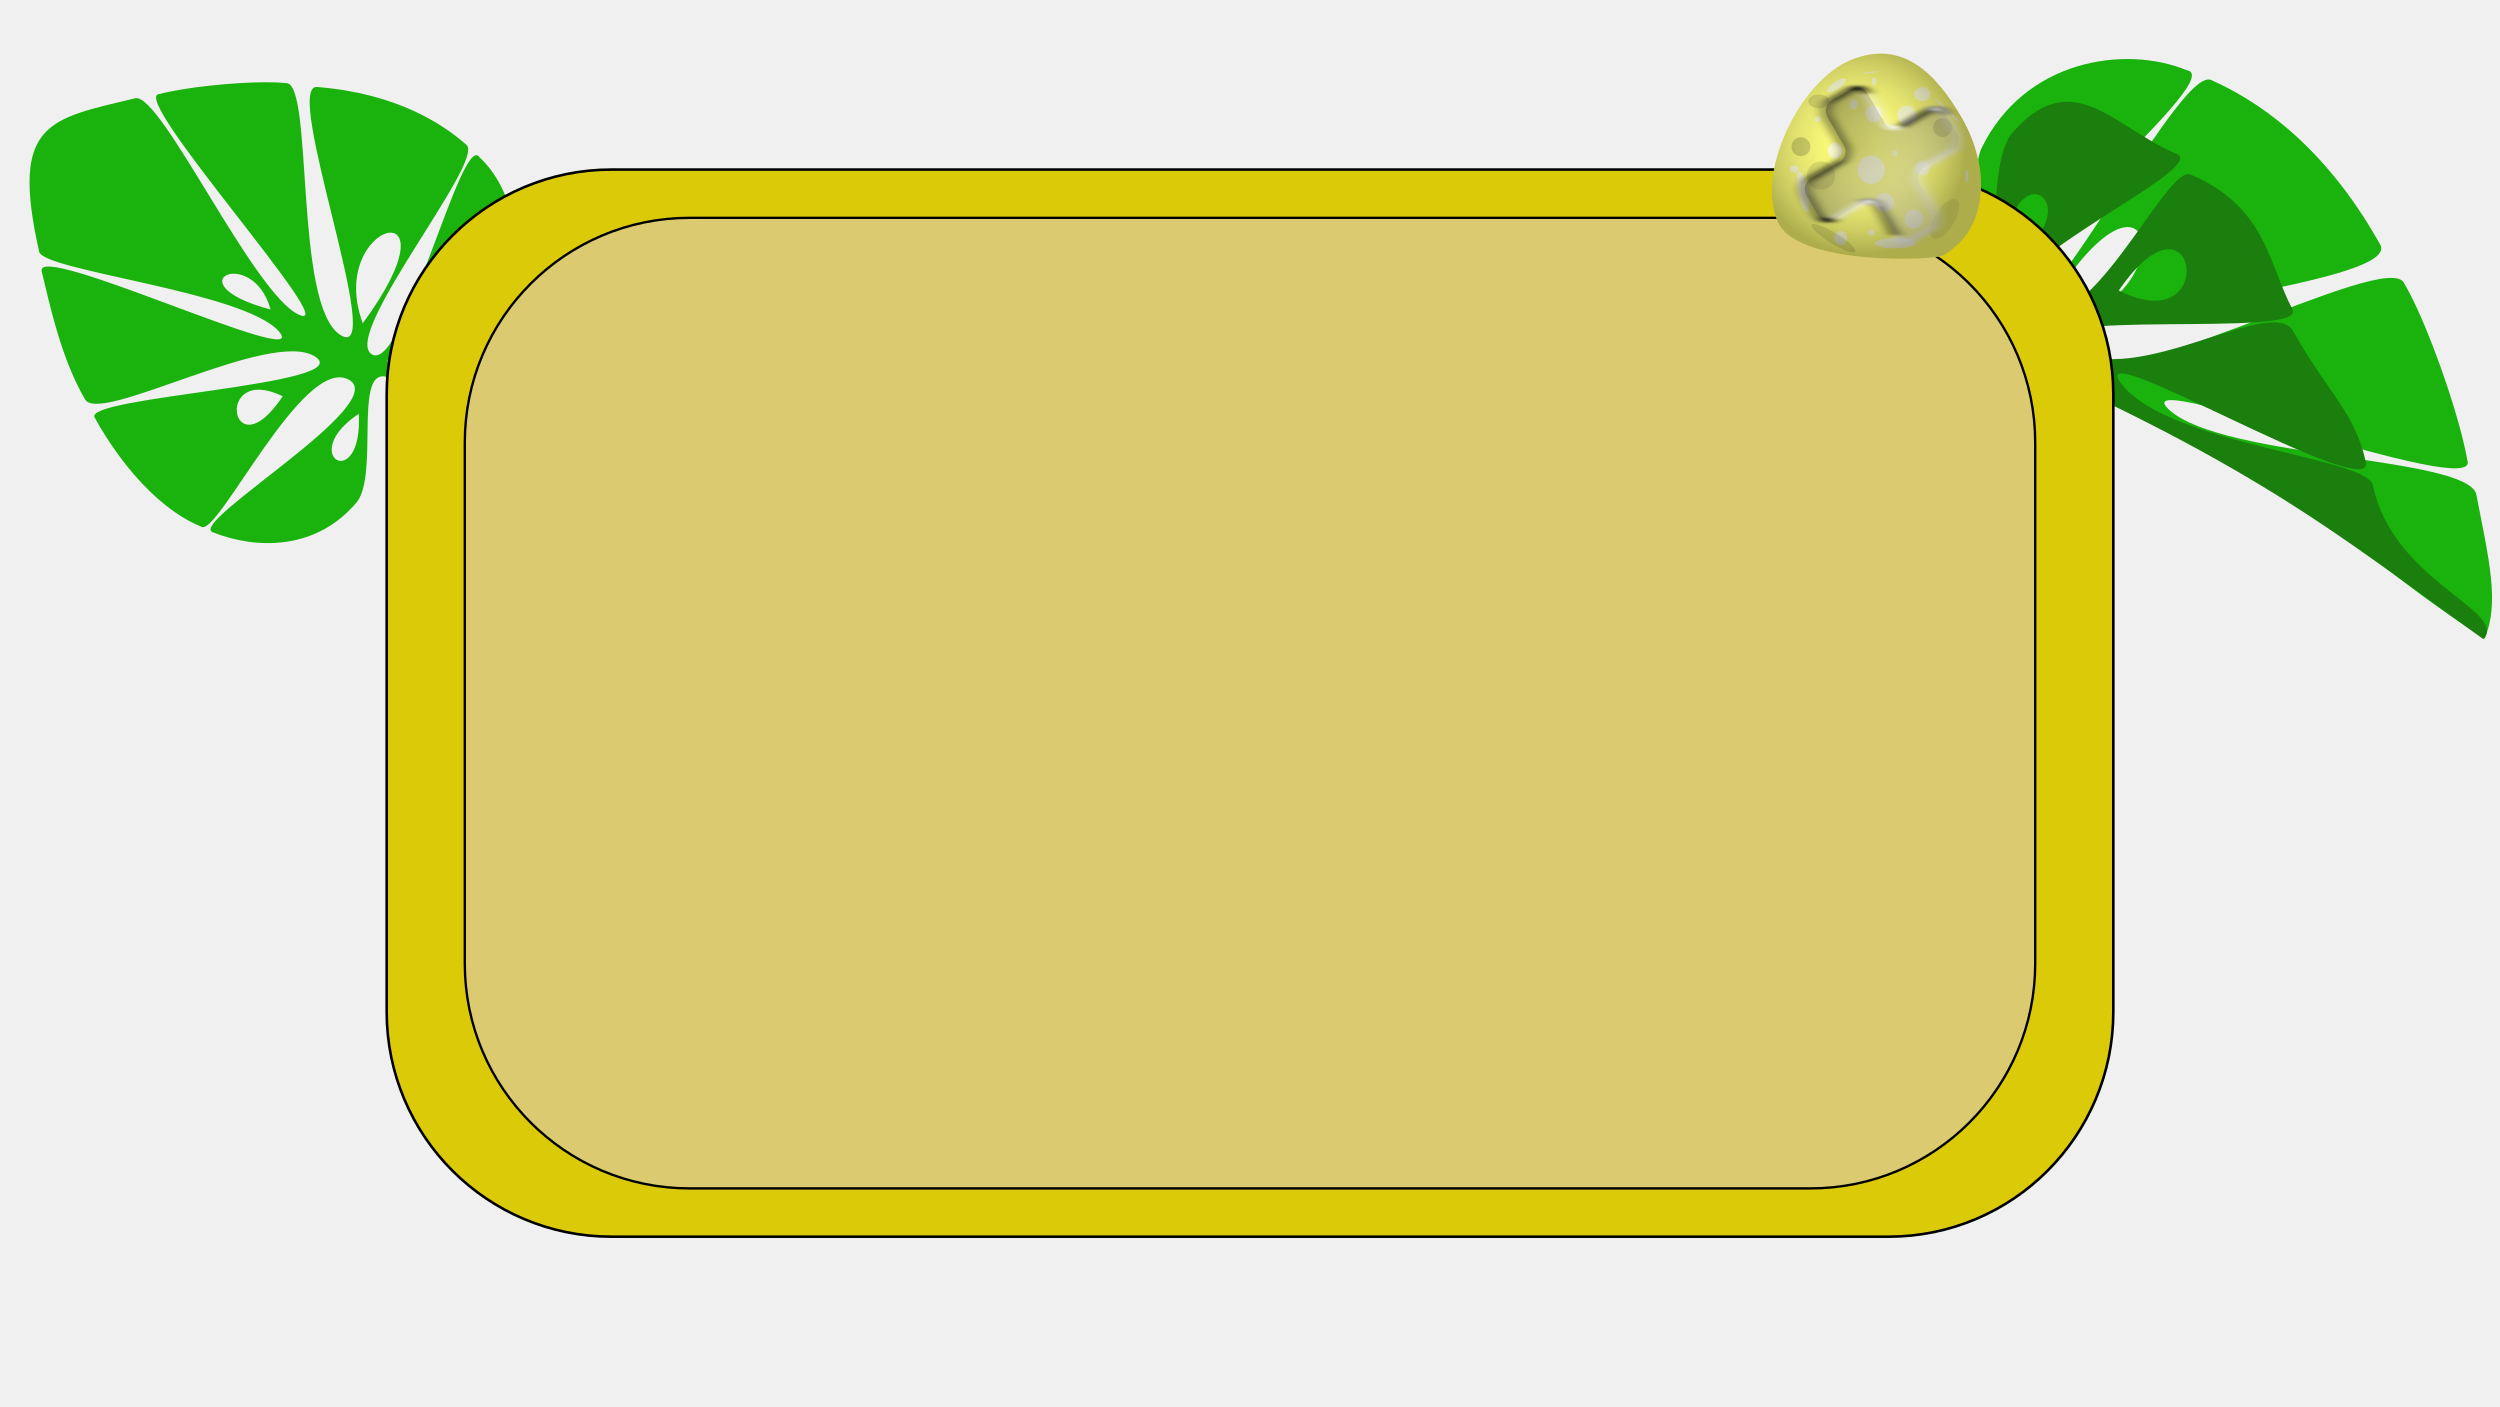
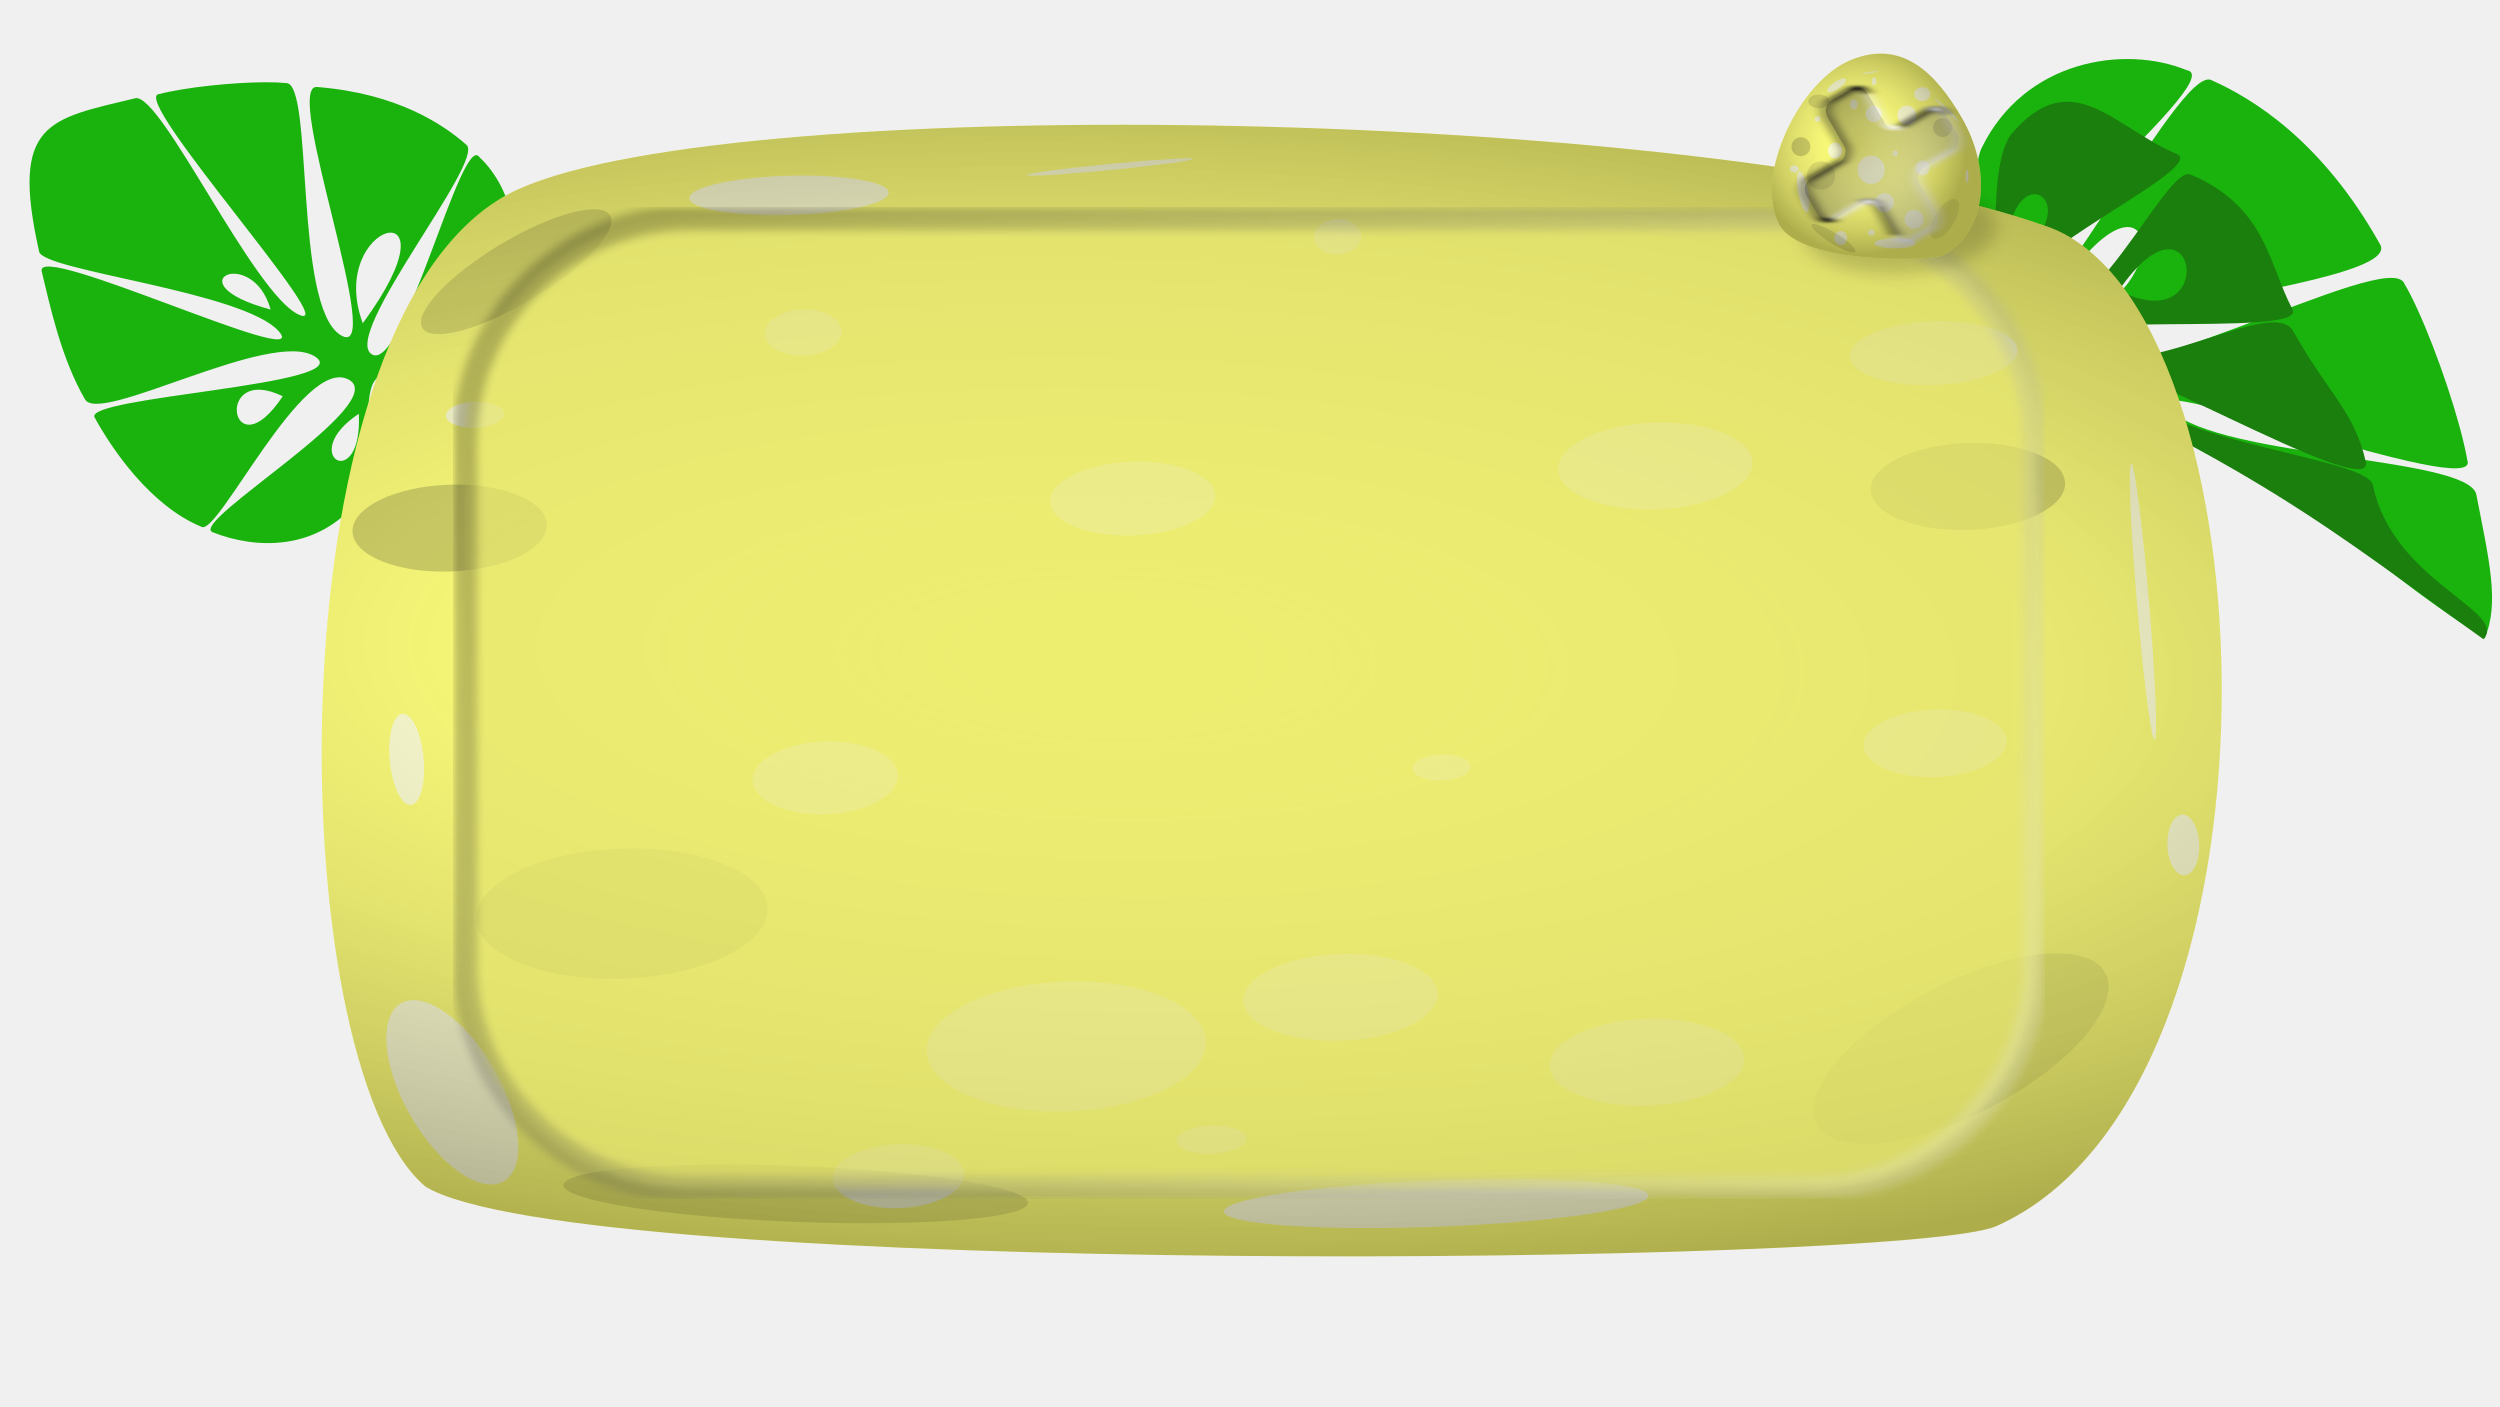
<svg xmlns="http://www.w3.org/2000/svg" xmlns:ns1="http://www.openswatchbook.org/uri/2009/osb" xmlns:xlink="http://www.w3.org/1999/xlink" width="1920" height="1080" viewBox="0 0 508 285.75" version="1.1" id="svg8">
  <defs id="defs2">
    <linearGradient id="linearGradient1337">
      <stop style="stop-color:#ffffff;stop-opacity:0" offset="0" id="stop1358" />
      <stop style="stop-color:#000000;stop-opacity:0.32" offset="1" id="stop1360" />
    </linearGradient>
    <linearGradient id="linearGradient1289">
      <stop id="stop1285" offset="0" style="stop-color:#000000;stop-opacity:0.32" />
      <stop id="stop1287" offset="1" style="stop-color:#ffffff;stop-opacity:0.32" />
    </linearGradient>
    <linearGradient ns1:paint="solid" id="linearGradient987">
      <stop id="stop985" offset="0" style="stop-color:#84b30d;stop-opacity:1;" />
    </linearGradient>
    <linearGradient ns1:paint="solid" id="linearGradient981">
      <stop id="stop979" offset="0" style="stop-color:#000000;stop-opacity:1;" />
    </linearGradient>
    <linearGradient gradientUnits="userSpaceOnUse" y2="273.821" x2="-44.97" y1="273.821" x1="-276.357" id="linearGradient983" xlink:href="#linearGradient981" />
    <filter height="1.027" y="-0.014" width="1.028" x="-0.014" id="filter1033" style="color-interpolation-filters:sRGB">
      <feGaussianBlur id="feGaussianBlur1035" stdDeviation="1.1" />
    </filter>
    <linearGradient gradientUnits="userSpaceOnUse" y2="320.495" x2="1453.237" y1="207.2" x1="1408.496" id="linearGradient1291" xlink:href="#linearGradient1289" />
    <radialGradient spreadMethod="reflect" gradientUnits="userSpaceOnUse" gradientTransform="matrix(0.2374203,-0.00619395,0.00690034,0.264497,55.70269,18.33047)" r="75.59" fy="246.992" fx="1423.388" cy="246.992" cx="1423.388" id="radialGradient1341" xlink:href="#linearGradient1337" />
    <filter height="1.127" y="-0.064" width="1.151" x="-0.076" id="filter1547" style="color-interpolation-filters:sRGB">
      <feGaussianBlur id="feGaussianBlur1549" stdDeviation="0.797" />
    </filter>
    <filter height="1.135" y="-0.068" width="1.141" x="-0.071" id="filter1551" style="color-interpolation-filters:sRGB">
      <feGaussianBlur id="feGaussianBlur1553" stdDeviation="3.197" />
    </filter>
    <radialGradient gradientUnits="userSpaceOnUse" gradientTransform="matrix(1,0,0,1.021319,0,-1.491219)" r="21.499" fy="64.36" fx="375.179" cy="64.36" cx="375.179" id="radialGradient1691" xlink:href="#linearGradient1337" />
+     <linearGradient xlink:href="#linearGradient1289" id="linearGradient1291-2" x1="1408.496" y1="207.2" x2="1453.237" y2="320.495" gradientUnits="userSpaceOnUse" />
+     <radialGradient xlink:href="#linearGradient1337" id="radialGradient1691-2" cx="375.179" cy="64.36" fx="375.179" fy="64.36" r="21.499" gradientTransform="matrix(1,0,0,1.021319,-39.58948,-31.47453)" gradientUnits="userSpaceOnUse" />
+     <filter height="1.459" y="-0.23" width="1.206" x="-0.103" id="filter1980" style="color-interpolation-filters:sRGB">
+       <feGaussianBlur id="feGaussianBlur1982" stdDeviation="1.692" />
+     </filter>
+     <radialGradient gradientUnits="userSpaceOnUse" gradientTransform="matrix(1.285239,0.2586461,0.07972635,1.285215,-112.539,-115.624)" r="24.232" fy="60.974" fx="377.809" cy="60.974" cx="377.809" id="radialGradient2071" xlink:href="#linearGradient1337" />
+     <linearGradient gradientUnits="userSpaceOnUse" y2="240.082" x2="412.063" y1="35.026" x1="142.466" id="linearGradient2081" xlink:href="#linearGradient1289" />
+     <filter height="1.021" y="-0.011" width="1.013" x="-0.007" id="filter2145" style="color-interpolation-filters:sRGB">
+       <feGaussianBlur id="feGaussianBlur2147" stdDeviation="0.873" />
+     </filter>
  </defs>
  <g id="layer8" />
-   <g id="layer7">
+   <g style="display:inline" id="layer7">
    <path id="path4662" style="fill-opacity:1;stroke:none;stroke-width:2;stroke-opacity:1" d="m -1126.018,-41.947 c -11.524,-0.004 -21.775,0.401 -30.043,1.271 -43.029,-3.096 -11.382,340.813 -83.783,385.68 -72.4,44.867 91.38,-387.753 35.379,-379.639 -122.68,9.983 -192.642,57.362 -227.77,88.324 -30.697,23.328 192.889,291.983 144.461,320.783 -48.428,28.801 -137.609,-343.36 -164.729,-301.561 -50.93,47.618 -79.933,148.94 -15.123,227.627 24.718,30.589 179.844,67.831 152.617,89.932 -27.974,22.848 -153.785,87.808 -222.215,130.986 -10.859,6.852 -0.955,25.835 9.725,19.791 71.365,-40.385 205.897,-135.457 223.301,-133.215 40.786,0.908 7.888,145.522 38.051,190.791 62.354,76.328 155.786,74.44 222.457,47.682 35.875,-16.175 -277.446,-198.695 -207.879,-233.764 69.567,-35.069 197.687,236.893 224.006,225.896 78.904,-32.137 138.347,-120.42 163.865,-167.184 21.781,-32.35 -404.854,-50.196 -337.066,-93.611 67.787,-43.415 331.365,106.096 352.238,65.098 36.622,-63.206 53.448,-143.475 66.047,-195.363 11.958,-48.098 -415.676,153.659 -363.219,92.111 52.457,-61.548 363.172,-93.023 367.176,-122.598 C -733.78,18.23 -793.881,14.456 -925.814,-17.5 c -39.772,-8.168 -181.138,300.789 -250.586,331.432 -69.448,30.643 262.32,-334.904 214.113,-337.787 -39.949,-10.41 -113.792,-18.074 -163.73,-18.092 z m -67.818,331.83 c 103.311,-66.264 9.337,-189.033 0,0 z m -79.971,36.996 c -155.775,-212.11 57.736,-155.499 0,0 z m 140.99,-20.98 c 28.018,-99.903 151.635,-40.514 0,0 z m -260.13,14.414 c 2.281,-224.814 -117.038,-22.888 0,0 z m 297.501,37.358 c 109.807,67.585 125.892,-55.136 0,0 z m -55.896,80.93 c 106.686,-51.919 80.023,120.12 0,0 z m -116.379,26.797 c 96.382,64.182 -6.192,123.595 0,0 z" transform="scale(0.2645833)" />
    <path style="fill:none;fill-opacity:1;stroke:#7e8078;stroke-width:0.529;stroke-opacity:1" d="M -344.502,104.471 C -453.367,75.703 -391.444,-59.481 -200.873,7.792 -207.912,216.948 -363.583,207.096 -344.502,104.471 Z" id="path4654" />
    <use x="0" y="0" xlink:href="#path4662" id="use4683" transform="matrix(-0.5018708,0,0,0.5018708,-95.42767,22.28065)" width="100%" height="100%" style="fill:#1ab30d;fill-opacity:1" />
    <use x="0" y="0" xlink:href="#path4662" id="use4685" transform="matrix(0.06820974,0.5699848,-0.5699848,0.06820974,490.8666,305.6868)" width="100%" height="100%" style="fill:#1a6b0d;fill-opacity:1;filter:url(#filter1033)" />
    <g transform="translate(-46.94208,39.78213)" id="g997">
      <path d="m -109.842,232.51 c -2.577,-1.63 -4.926,-2.989 -6.899,-3.963 -9.185,-6.776 -50.728,74.612 -73.264,74.41 -22.535,-0.201 75.256,-73.8 61.584,-79.902 -28.848,-15.111 -51.193,-14.406 -63.427,-12.448 -10.163,0.878 1.859,92.57 -13.043,92.165 -14.902,-0.405 17.767,-96.245 5.793,-90.731 -18.122,3.449 -38.933,22.009 -35.563,48.77 1.203,10.335 30.632,40.596 21.418,41.689 -9.486,1.155 -39.801,30.213 -61.21,30.195 -3.397,-0.003 -1.832,5.191 1.411,5.349 21.67,1.057 56.158,-33.05 59.734,-30.088 112.609,-23.915 105.422,-9.587 168.338,-9.661 -1.585,-10.329 -11.06,-19.114 -23.554,-32.013 -7.74,-7.449 -63.43,29.684 -83.294,26.719 -19.864,-2.965 86.409,-25.836 76.035,-33.296 -7.463,-7.976 -22.894,-20.13 -34.06,-27.194 z m -62.08,64.624 c 32.473,-0.214 28.813,-40.956 0,0 z m -23.115,-3.032 c -4.851,-69.46 34.896,-26.614 0,0 z m -25.717,-18.312 c 32.293,-49.956 -22.939,-21.665 0,0 z" style="fill:url(#linearGradient983);fill-opacity:1;stroke:none;stroke-width:0.529;stroke-opacity:1" id="path977" />
      <path id="path975" style="opacity:1;fill-opacity:1;stroke:none;stroke-width:0.529;stroke-opacity:1" d="m -212.409,307.618 c -9.312,1.363 -39.595,31.092 -61.004,31.109 -3.397,0.003 -3.866,-5.643 -0.623,-5.801 21.67,-1.057 58.983,-28.476 62.559,-31.438 8.993,-5.969 -18.809,-33.66 -18.463,-48.049 3.154,-25.886 22.547,-17.16 41.24,-20.602 10.31,-1.454 -32.189,62.149 -11.673,60.157 20.516,-1.992 10.446,-56.226 17.887,-57.487 22.19,-3.968 31.288,8.818 43.607,15.669 9.445,4.156 -66.496,42.314 -45.198,42.44 21.298,0.126 38.568,-43.529 49.032,-37.311 17.126,8.958 25.93,9.201 36.084,19.024 9.474,9.066 -87.84,12.686 -67.407,19.035 20.433,6.349 67.675,-20.569 72.751,-14.521 19.06,19.075 50.102,8.421 48.517,18.749 -50.425,-2.139 -79.689,-6.525 -167.31,9.024 z m 54.738,-24.378 c 15.003,-30.639 35.95,-5.467 0,0 z M -181.613,273.043 c 31.2,-3.471 0.915,-38.178 0,0 z m -29.816,10.46 c 12.482,-27.98 -18.858,-26.766 0,0 z" />
    </g>
    <g id="g1005" transform="matrix(0.6182985,0.4033479,-0.4033479,0.6182985,652.9579,-36.54119)">
      <path id="path1001" style="fill:#1ab30d;fill-opacity:1;stroke:none;stroke-width:0.529;stroke-opacity:1" d="m -109.842,232.51 c -2.577,-1.63 -4.926,-2.989 -6.899,-3.963 -9.185,-6.776 -50.728,74.612 -73.264,74.41 -22.535,-0.201 75.256,-73.8 61.584,-79.902 -28.848,-15.111 -51.193,-14.406 -63.427,-12.448 -10.163,0.878 1.859,92.57 -13.043,92.165 -14.902,-0.405 17.767,-96.245 5.793,-90.731 -18.122,3.449 -38.933,22.009 -35.563,48.77 1.203,10.335 30.632,40.596 21.418,41.689 -9.486,1.155 -39.801,30.213 -61.21,30.195 -3.397,-0.003 -1.832,5.191 1.411,5.349 21.67,1.057 56.158,-33.05 59.734,-30.088 112.609,-23.915 105.422,-9.587 168.338,-9.661 -1.585,-10.329 -11.06,-19.114 -23.554,-32.013 -7.74,-7.449 -63.43,29.684 -83.294,26.719 -19.864,-2.965 86.409,-25.836 76.035,-33.296 -7.463,-7.976 -22.894,-20.13 -34.06,-27.194 z m -62.08,64.624 c 32.473,-0.214 28.813,-40.956 0,0 z m -23.115,-3.032 c -4.851,-69.46 34.896,-26.614 0,0 z m -25.717,-18.312 c 32.293,-49.956 -22.939,-21.665 0,0 z" />
      <path d="m -212.409,307.618 c -9.312,1.363 -39.595,31.092 -61.004,31.109 -3.397,0.003 -3.866,-5.643 -0.623,-5.801 21.67,-1.057 58.983,-28.476 62.559,-31.438 8.993,-5.969 -18.809,-33.66 -18.463,-48.049 3.154,-25.886 22.547,-17.16 41.24,-20.602 10.31,-1.454 -32.189,62.149 -11.673,60.157 20.516,-1.992 10.446,-56.226 17.887,-57.487 22.19,-3.968 31.288,8.818 43.607,15.669 9.445,4.156 -66.496,42.314 -45.198,42.44 21.298,0.126 38.568,-43.529 49.032,-37.311 17.126,8.958 25.93,9.201 36.084,19.024 9.474,9.066 -87.84,12.686 -67.407,19.035 20.433,6.349 67.675,-20.569 72.751,-14.521 19.06,19.075 50.102,8.421 48.517,18.749 -50.425,-2.139 -79.689,-6.525 -167.31,9.024 z m 54.738,-24.378 c 15.003,-30.639 35.95,-5.467 0,0 z M -181.613,273.043 c 31.2,-3.471 0.915,-38.178 0,0 z m -29.816,10.46 c 12.482,-27.98 -18.858,-26.766 0,0 z" style="opacity:1;fill:#1a7f0d;fill-opacity:1;stroke:none;stroke-width:0.529;stroke-opacity:1" id="path1003" />
    </g>
  </g>
  <g id="layer1" style="display:inline">
-     <rect style="fill:#dbca07;fill-opacity:1;stroke:#000000;stroke-width:0.529;stroke-opacity:1" id="rect39" width="350.852" height="216.839" x="78.574" y="34.456" ry="45.688" rx="45.688" />
+     <g style="opacity:1" id="g1047-1" transform="matrix(8.799159,-2.622532,5.278604,3.772234,-3419.452,896.7482)">
+       <g transform="translate(0.06022252,-0.6290195)" id="g1487-9">
+         <path transform="scale(0.2645833)" id="path1377-4" style="opacity:1;fill:#ffff70;fill-opacity:1;stroke:none;stroke-width:2.056" d="m 1340.557,277.575 c 1.177,19.691 84.484,74.882 93.357,72.985 30.575,-6.537 96.274,-120.03 89.296,-141.37 -10.215,-31.236 -68.77,-75.776 -90.96,-70.895 -25.21,5.545 -89.952,115.234 -91.693,139.28 z" />
+         <circle transform="rotate(30)" r="1.925" cy="-142.878" cx="344.865" id="path1413-7" style="opacity:1;fill:#000005;fill-opacity:0.191;stroke:none;stroke-width:0.9;stroke-miterlimit:4;stroke-dasharray:none;stroke-opacity:1" />
+         <circle style="opacity:1;fill:#ffffff;fill-opacity:0.662;stroke:none;stroke-width:0.9;stroke-miterlimit:4;stroke-dasharray:none;stroke-opacity:1" id="circle1419-8" cx="362.136" cy="-120.598" r="1.925" transform="rotate(30)" />
+         <circle transform="rotate(30)" r="1.925" cy="-117.212" cx="368.147" id="circle1421-4" style="opacity:1;fill:#ffffff;fill-opacity:0.662;stroke:none;stroke-width:0.9;stroke-miterlimit:4;stroke-dasharray:none;stroke-opacity:1" />
+         <circle style="opacity:1;fill:#000502;fill-opacity:0.166;stroke:none;stroke-width:0.9;stroke-miterlimit:4;stroke-dasharray:none;stroke-opacity:1" id="circle1423-5" cx="374.922" cy="-142.198" r="1.925" transform="rotate(30)" />
+         <circle transform="rotate(30)" r="1.925" cy="-143.625" cx="368.756" id="circle1425-0" style="opacity:1;fill:#ffffff;fill-opacity:0.662;stroke:none;stroke-width:0.9;stroke-miterlimit:4;stroke-dasharray:none;stroke-opacity:1" />
+         <circle style="opacity:1;fill:#ffffff;fill-opacity:0.662;stroke:none;stroke-width:0.27;stroke-miterlimit:4;stroke-dasharray:none;stroke-opacity:1" id="circle1427-3" cx="345.449" cy="-147.86" r="0.577" transform="rotate(30)" />
+         <circle transform="rotate(30)" r="0.577" cy="-130.615" cx="364.306" id="circle1429-6" style="opacity:1;fill:#ffffff;fill-opacity:0.662;stroke:none;stroke-width:0.27;stroke-miterlimit:4;stroke-dasharray:none;stroke-opacity:1" />
+         <ellipse ry="1.024" rx="0.761" transform="rotate(30)" cy="-150.958" cx="352.001" id="path1431-1" style="opacity:1;fill:#ffffff;fill-opacity:0.662;stroke:none;stroke-width:0.9;stroke-miterlimit:4;stroke-dasharray:none;stroke-opacity:1" />
+         <ellipse ry="0.927" rx="1.947" transform="matrix(0.8926476,0.4507552,-0.1490029,0.9888368,0,0)" cy="-144.37" cx="405.207" id="path1433-0" style="opacity:1;fill:#ffffff;fill-opacity:0.662;stroke:none;stroke-width:0.923;stroke-miterlimit:4;stroke-dasharray:none;stroke-opacity:1" />
+         <ellipse ry="1.5" rx="1.417" transform="rotate(30)" cy="-130.87" cx="374.084" id="path1435-6" style="opacity:1;fill:#ffffff;fill-opacity:0.662;stroke:none;stroke-width:0.9;stroke-miterlimit:4;stroke-dasharray:none;stroke-opacity:1" />
+         <ellipse ry="1.347" rx="0.315" transform="rotate(30)" cy="-125.952" cx="378.917" id="path1437-3" style="opacity:1;fill:#ffffff;fill-opacity:0.662;stroke:none;stroke-width:0.9;stroke-miterlimit:4;stroke-dasharray:none;stroke-opacity:1" />
+         <ellipse ry="0.626" rx="0.691" transform="rotate(30)" cy="-114.504" cx="359.476" id="path1439-2" style="opacity:1;fill:#ffffff;fill-opacity:0.662;stroke:none;stroke-width:0.9;stroke-miterlimit:4;stroke-dasharray:none;stroke-opacity:1" />
+         <ellipse ry="1.417" rx="1.299" transform="rotate(30)" cy="-113.406" cx="353.26" id="path1441-0" style="opacity:1;fill:#ffffff;fill-opacity:0.662;stroke:none;stroke-width:0.9;stroke-miterlimit:4;stroke-dasharray:none;stroke-opacity:1" />
+         <ellipse ry="0.338" rx="2.027" transform="matrix(-0.478436,0.8781224,-0.9210496,-0.3894452,0,0)" cy="-348.72" cx="-89.746" id="path1443-6" style="opacity:1;fill:#ffffff;fill-opacity:0.662;stroke:none;stroke-width:0.902;stroke-miterlimit:4;stroke-dasharray:none;stroke-opacity:1" />
+         <ellipse ry="0.779" rx="0.468" transform="rotate(30)" cy="-154.307" cx="362.642" id="path1445-1" style="opacity:1;fill:#ffffff;fill-opacity:0.662;stroke:none;stroke-width:0.9;stroke-miterlimit:4;stroke-dasharray:none;stroke-opacity:1" />
+         <ellipse ry="1.417" rx="1.658" transform="rotate(30)" cy="-148.162" cx="374.341" id="path1447-5" style="opacity:1;fill:#ffffff;fill-opacity:0.662;stroke:none;stroke-width:0.9;stroke-miterlimit:4;stroke-dasharray:none;stroke-opacity:1" />
+         <ellipse ry="6.134" rx="0.261" transform="matrix(-0.02470716,0.9996947,-0.4824816,0.8759061,0,0)" cy="-863.132" cx="826.957" id="path1449-5" style="opacity:1;fill:#ffffff;fill-opacity:0.662;stroke:none;stroke-width:1.326;stroke-miterlimit:4;stroke-dasharray:none;stroke-opacity:1" />
+         <ellipse ry="4.602" rx="2.039" transform="rotate(61.46923)" cy="-295.475" cx="258.075" id="path1451-4" style="opacity:1;fill:#000405;fill-opacity:0.074;stroke:none;stroke-width:1.212;stroke-miterlimit:4;stroke-dasharray:none;stroke-opacity:1" />
+         <ellipse ry="4.649" rx="1.254" transform="matrix(0.8006285,-0.5991611,0.7527892,0.6582617,0,0)" cy="284.667" cx="182.685" id="path1453-7" style="opacity:1;fill:#000000;fill-opacity:0.12;stroke:none;stroke-width:0.91;stroke-miterlimit:4;stroke-dasharray:none;stroke-opacity:1" />
+         <ellipse ry="1.028" rx="4.204" transform="rotate(30)" cy="-111.299" cx="363.873" id="path1455-6" style="opacity:1;fill:#ffffff;fill-opacity:0.662;stroke:none;stroke-width:0.9;stroke-miterlimit:4;stroke-dasharray:none;stroke-opacity:1" />
+         <ellipse ry="4.217" rx="1.024" transform="rotate(19.5152)" cy="-53.208" cx="360.194" id="path1457-5" style="opacity:1;fill:#ffffff;fill-opacity:0.662;stroke:none;stroke-width:0.9;stroke-miterlimit:4;stroke-dasharray:none;stroke-opacity:1" />
+         <ellipse ry="1.259" rx="3.012" transform="matrix(0.9338805,-0.3575853,-0.2791296,0.9602534,0,0)" cy="215.695" cx="468.195" id="path1459-6" style="opacity:1;fill:#000000;fill-opacity:0.14;stroke:none;stroke-width:1.008;stroke-miterlimit:4;stroke-dasharray:none;stroke-opacity:1" />
+         <ellipse ry="0.136" rx="1.662" transform="rotate(22.35335)" cy="-108.72" cx="375.998" id="path1461-9" style="opacity:1;fill:#ffffff;fill-opacity:0.662;stroke:none;stroke-width:0.9;stroke-miterlimit:4;stroke-dasharray:none;stroke-opacity:1" />
+         <ellipse style="opacity:1;fill:#ffffcf;fill-opacity:1;stroke:none;stroke-width:0.9;stroke-miterlimit:4;stroke-dasharray:none;stroke-opacity:1" id="path1563-3" cx="356.675" cy="-118.878" transform="rotate(30)" rx="2.767" ry="2.879" />
+         <circle style="opacity:1;fill:#ffffcf;fill-opacity:1;stroke:none;stroke-width:0.9;stroke-miterlimit:4;stroke-dasharray:none;stroke-opacity:1" id="path1565-7" cx="358.395" cy="-143.052" r="1.635" transform="rotate(30)" />
+         <ellipse style="opacity:1;fill:#ffffcf;fill-opacity:1;stroke:none;stroke-width:0.9;stroke-miterlimit:4;stroke-dasharray:none;stroke-opacity:1" id="path1567-4" cx="352.106" cy="-131.183" transform="rotate(30)" rx="1.438" ry="1.617" />
+         <circle style="opacity:1;fill:#e1e163;fill-opacity:1;stroke:none;stroke-width:0.9;stroke-miterlimit:4;stroke-dasharray:none;stroke-opacity:1" id="path1569-5" cx="347.987" cy="-125.506" r="2.883" transform="rotate(30)" />
+       </g>
+       <path id="path2042" style="display:inline;opacity:1;fill:url(#radialGradient2071);fill-opacity:1;stroke:none;stroke-width:0.544" d="m 354.749,72.813 c 0.311,5.21 22.353,19.813 24.701,19.311 8.09,-1.73 25.473,-31.758 23.626,-37.404 -2.703,-8.265 -18.195,-20.049 -24.066,-18.758 -6.67,1.467 -23.8,30.489 -24.26,36.851 z" />
+     </g>
  </g>
-   <g id="layer2" style="display:inline">
-     <rect rx="45.688" ry="45.688" y="44.264" x="94.444" height="197.221" width="319.111" id="rect39-3" style="display:inline;fill:#dbca70;fill-opacity:1;stroke:#000000;stroke-width:0.481;stroke-opacity:1" />
+   <g id="layer2" style="display:inline;opacity:1">
+     <rect rx="45.688" ry="45.688" y="44.264" x="94.444" height="197.221" width="319.111" id="rect39-3" style="display:inline;opacity:0.717;fill:#e6e670;fill-opacity:1;stroke:url(#linearGradient2081);stroke-width:5;stroke-miterlimit:4;stroke-dasharray:none;stroke-opacity:1;filter:url(#filter2145)" />
  </g>
-   <g id="layer6" />
+   <g style="display:inline" id="layer6" />
  <g id="layer3" />
-   <g id="layer4">
+   <g style="display:inline" id="layer4">
+     <ellipse ry="8.818" rx="19.761" style="display:inline;opacity:1;fill:#000502;fill-opacity:0.166;stroke:none;stroke-width:6.172;stroke-miterlimit:4;stroke-dasharray:none;stroke-opacity:1;filter:url(#filter1980)" id="circle1891" cx="384.287" cy="64.509" transform="rotate(-2.149411,-86.67276,8.755304)" />
    <g transform="rotate(-30,312.2533,42.10102)" id="g1047">
      <g id="g1487">
        <path transform="scale(0.2645833)" d="m 1334.733,264.098 c 0.185,36.166 89.439,83.27 97.564,83.257 41.748,-0.07 64.945,-42.303 64.944,-84.051 -4e-4,-41.747 -10.424,-76.03 -51.816,-81.457 -42.521,-5.574 -109.093,39.902 -110.692,82.251 z" style="opacity:1;fill:#ffff70;fill-opacity:1;stroke:none;stroke-width:2.056" id="path1377" />
        <circle style="opacity:1;fill:#000005;fill-opacity:0.191;stroke:none;stroke-width:0.9;stroke-miterlimit:4;stroke-dasharray:none;stroke-opacity:1" id="path1413" cx="345.163" cy="-131.953" r="1.925" transform="rotate(30)" />
        <circle transform="rotate(30)" r="1.925" cy="-120.598" cx="362.136" id="circle1419" style="opacity:1;fill:#ffffff;fill-opacity:0.662;stroke:none;stroke-width:0.9;stroke-miterlimit:4;stroke-dasharray:none;stroke-opacity:1" />
        <circle style="opacity:1;fill:#ffffff;fill-opacity:0.662;stroke:none;stroke-width:0.9;stroke-miterlimit:4;stroke-dasharray:none;stroke-opacity:1" id="circle1421" cx="368.147" cy="-117.212" r="1.925" transform="rotate(30)" />
        <circle transform="rotate(30)" r="1.925" cy="-135.847" cx="373.93" id="circle1423" style="opacity:1;fill:#000502;fill-opacity:0.166;stroke:none;stroke-width:0.9;stroke-miterlimit:4;stroke-dasharray:none;stroke-opacity:1" />
        <circle style="opacity:1;fill:#ffffff;fill-opacity:0.662;stroke:none;stroke-width:0.9;stroke-miterlimit:4;stroke-dasharray:none;stroke-opacity:1" id="circle1425" cx="366.694" cy="-138.384" r="1.925" transform="rotate(30)" />
        <circle transform="rotate(30)" r="0.577" cy="-137.579" cx="348.54" id="circle1427" style="opacity:1;fill:#ffffff;fill-opacity:0.662;stroke:none;stroke-width:0.27;stroke-miterlimit:4;stroke-dasharray:none;stroke-opacity:1" />
        <circle style="opacity:1;fill:#ffffff;fill-opacity:0.662;stroke:none;stroke-width:0.27;stroke-miterlimit:4;stroke-dasharray:none;stroke-opacity:1" id="circle1429" cx="364.306" cy="-130.615" r="0.577" transform="rotate(30)" />
        <ellipse style="opacity:1;fill:#ffffff;fill-opacity:0.662;stroke:none;stroke-width:0.9;stroke-miterlimit:4;stroke-dasharray:none;stroke-opacity:1" id="path1431" cx="355.907" cy="-140.58" transform="rotate(30)" rx="0.761" ry="1.024" />
        <ellipse style="opacity:1;fill:#ffffff;fill-opacity:0.662;stroke:none;stroke-width:0.9;stroke-miterlimit:4;stroke-dasharray:none;stroke-opacity:1" id="path1433" cx="372.427" cy="79.704" transform="rotate(-4.362102)" rx="2.253" ry="0.761" />
        <ellipse style="opacity:1;fill:#ffffff;fill-opacity:0.662;stroke:none;stroke-width:0.9;stroke-miterlimit:4;stroke-dasharray:none;stroke-opacity:1" id="path1435" cx="369.861" cy="-127.654" transform="rotate(30)" rx="1.417" ry="1.5" />
        <ellipse style="opacity:1;fill:#ffffff;fill-opacity:0.662;stroke:none;stroke-width:0.9;stroke-miterlimit:4;stroke-dasharray:none;stroke-opacity:1" id="path1437" cx="378.917" cy="-125.952" transform="rotate(30)" rx="0.315" ry="1.347" />
        <ellipse style="opacity:1;fill:#ffffff;fill-opacity:0.662;stroke:none;stroke-width:0.9;stroke-miterlimit:4;stroke-dasharray:none;stroke-opacity:1" id="path1439" cx="359.476" cy="-114.504" transform="rotate(30)" rx="0.691" ry="0.626" />
        <ellipse style="opacity:1;fill:#ffffff;fill-opacity:0.662;stroke:none;stroke-width:0.9;stroke-miterlimit:4;stroke-dasharray:none;stroke-opacity:1" id="path1441" cx="353.26" cy="-113.406" transform="rotate(30)" rx="1.299" ry="1.417" />
        <ellipse style="opacity:1;fill:#ffffff;fill-opacity:0.662;stroke:none;stroke-width:0.9;stroke-miterlimit:4;stroke-dasharray:none;stroke-opacity:1" id="path1443" cx="343.811" cy="-127.431" transform="rotate(30)" rx="0.906" ry="0.752" />
        <ellipse style="opacity:1;fill:#ffffff;fill-opacity:0.662;stroke:none;stroke-width:0.9;stroke-miterlimit:4;stroke-dasharray:none;stroke-opacity:1" id="path1445" cx="360.023" cy="-145.243" transform="rotate(30)" rx="0.468" ry="0.779" />
        <ellipse style="opacity:1;fill:#ffffff;fill-opacity:0.662;stroke:none;stroke-width:0.9;stroke-miterlimit:4;stroke-dasharray:none;stroke-opacity:1" id="path1447" cx="369.84" cy="-142.644" transform="rotate(30)" rx="1.658" ry="1.417" />
        <ellipse style="opacity:1;fill:#ffffff;fill-opacity:0.662;stroke:none;stroke-width:0.9;stroke-miterlimit:4;stroke-dasharray:none;stroke-opacity:1" id="path1449" cx="361.78" cy="170.4" transform="rotate(-15.62331)" rx="0.21" ry="3.513" />
        <ellipse style="opacity:1;fill:#000405;fill-opacity:0.074;stroke:none;stroke-width:1.212;stroke-miterlimit:4;stroke-dasharray:none;stroke-opacity:1" id="path1451" cx="258.075" cy="-295.475" transform="rotate(61.46923)" rx="2.039" ry="4.602" />
        <ellipse style="opacity:1;fill:#000000;fill-opacity:0.12;stroke:none;stroke-width:0.9;stroke-miterlimit:4;stroke-dasharray:none;stroke-opacity:1" id="path1453" cx="281.77" cy="239.183" transform="rotate(-28.1889)" rx="1.098" ry="5.192" />
        <ellipse style="opacity:1;fill:#ffffff;fill-opacity:0.662;stroke:none;stroke-width:0.9;stroke-miterlimit:4;stroke-dasharray:none;stroke-opacity:1" id="path1455" cx="364.301" cy="-112.326" transform="rotate(30)" rx="4.204" ry="1.028" />
        <ellipse style="opacity:1;fill:#ffffff;fill-opacity:0.662;stroke:none;stroke-width:0.9;stroke-miterlimit:4;stroke-dasharray:none;stroke-opacity:1" id="path1457" cx="362.202" cy="-57.901" transform="rotate(19.5152)" rx="1.024" ry="4.217" />
        <ellipse style="opacity:1;fill:#000000;fill-opacity:0.14;stroke:none;stroke-width:0.9;stroke-miterlimit:4;stroke-dasharray:none;stroke-opacity:1" id="path1459" cx="348.816" cy="-141.17" transform="rotate(30)" rx="2.165" ry="1.395" />
        <ellipse style="opacity:1;fill:#ffffff;fill-opacity:0.662;stroke:none;stroke-width:0.9;stroke-miterlimit:4;stroke-dasharray:none;stroke-opacity:1" id="path1461" cx="375.639" cy="-97.937" transform="rotate(22.35335)" rx="1.662" ry="0.136" />
        <ellipse ry="2.879" rx="2.767" transform="rotate(30)" cy="-127.264" cx="359.44" id="path1563" style="opacity:1;fill:#ffffcf;fill-opacity:1;stroke:none;stroke-width:0.9;stroke-miterlimit:4;stroke-dasharray:none;stroke-opacity:1" />
        <circle transform="rotate(30)" r="1.635" cy="-138.598" cx="359.946" id="path1565" style="opacity:1;fill:#ffffcf;fill-opacity:1;stroke:none;stroke-width:0.9;stroke-miterlimit:4;stroke-dasharray:none;stroke-opacity:1" />
        <ellipse ry="1.617" rx="1.438" transform="rotate(30)" cy="-131.183" cx="352.106" id="path1567" style="opacity:1;fill:#ffffcf;fill-opacity:1;stroke:none;stroke-width:0.9;stroke-miterlimit:4;stroke-dasharray:none;stroke-opacity:1" />
        <circle transform="rotate(30)" r="2.883" cy="-126.093" cx="349.262" id="path1569" style="opacity:1;fill:#e1e163;fill-opacity:1;stroke:none;stroke-width:0.9;stroke-miterlimit:4;stroke-dasharray:none;stroke-opacity:1" />
      </g>
      <path transform="scale(0.2645833)" d="m 1417.508,201.422 c -5.208,0 -9.4,4.192 -9.4,9.4 v 25.929 c 0,4.074 -4.569,8.643 -8.643,8.643 h -25.929 c -5.208,0 -9.4,4.192 -9.4,9.4 v 17.045 c 0,5.208 4.192,9.402 9.4,9.402 h 25.929 c 4.074,0 8.643,4.569 8.643,8.643 v 25.929 c 0,5.208 4.192,9.4 9.4,9.4 h 17.045 c 5.208,0 9.402,-4.192 9.402,-9.4 v -25.929 c 0,-4.074 4.568,-8.643 8.643,-8.643 h 25.928 c 5.208,0 9.402,-4.194 9.402,-9.402 v -17.045 c 0,-5.208 -4.194,-9.4 -9.402,-9.4 h -25.928 c -4.074,0 -8.643,-4.569 -8.643,-8.643 v -25.929 c 0,-5.208 -4.194,-9.4 -9.402,-9.4 z" style="opacity:1;fill:url(#linearGradient1291);fill-opacity:1;stroke:none;stroke-width:3.402;stroke-miterlimit:4;stroke-dasharray:none;stroke-opacity:1" id="rect1146" />
      <path id="path1511" style="opacity:1;fill:none;fill-opacity:1;stroke:#000000;stroke-width:3.402;stroke-miterlimit:4;stroke-dasharray:none;stroke-opacity:1;filter:url(#filter1551)" d="m 1443.955,210.822 c 0,-5.208 -4.194,-9.4 -9.402,-9.4 h -17.045 c -5.208,0 -9.4,4.192 -9.4,9.4 v 25.929 c 0,4.074 -4.569,8.643 -8.643,8.643 h -25.929 c -5.208,0 -9.4,4.192 -9.4,9.4 v 17.045 c 0,5.208 4.192,9.402 9.4,9.402 m 25.929,0 c 4.074,0 8.643,4.569 8.643,8.643 v 25.929 m 79.82,-61.02 c 0,-5.208 -4.194,-9.4 -9.402,-9.4 h -25.928" transform="scale(0.2645833)" />
      <path d="m 363.415,74.412 h 6.86 c 1.078,0 2.287,1.209 2.287,2.287 m 0,6.86 c 0,1.378 1.109,2.487 2.487,2.487 h 4.51 c 1.378,0 2.488,-1.109 2.488,-2.487 v -6.86 c 0,-1.078 1.209,-2.287 2.287,-2.287 h 6.86 c 1.378,0 2.488,-1.11 2.488,-2.488 v -4.51 c 0,-1.378 -1.11,-2.487 -2.488,-2.487 m -6.86,0 c -1.078,0 -2.287,-1.209 -2.287,-2.287 v -6.86" style="opacity:1;fill:none;fill-opacity:1;stroke:#ffffff;stroke-width:0.9;stroke-miterlimit:4;stroke-dasharray:none;stroke-opacity:1;filter:url(#filter1547)" id="path1521" />
      <path id="path1377-2" style="opacity:1;fill:url(#radialGradient1691);fill-opacity:1;stroke:none;stroke-width:0.544" d="m 353.148,69.876 c 0.049,9.569 23.664,22.032 25.814,22.028 11.046,-0.019 17.183,-11.193 17.183,-22.238 -1.1e-4,-11.046 -2.758,-20.116 -13.71,-21.552 -11.25,-1.475 -28.864,10.557 -29.287,21.762 z" />
    </g>
  </g>
  <g id="layer5" />
  <g id="layer9" />
</svg>
